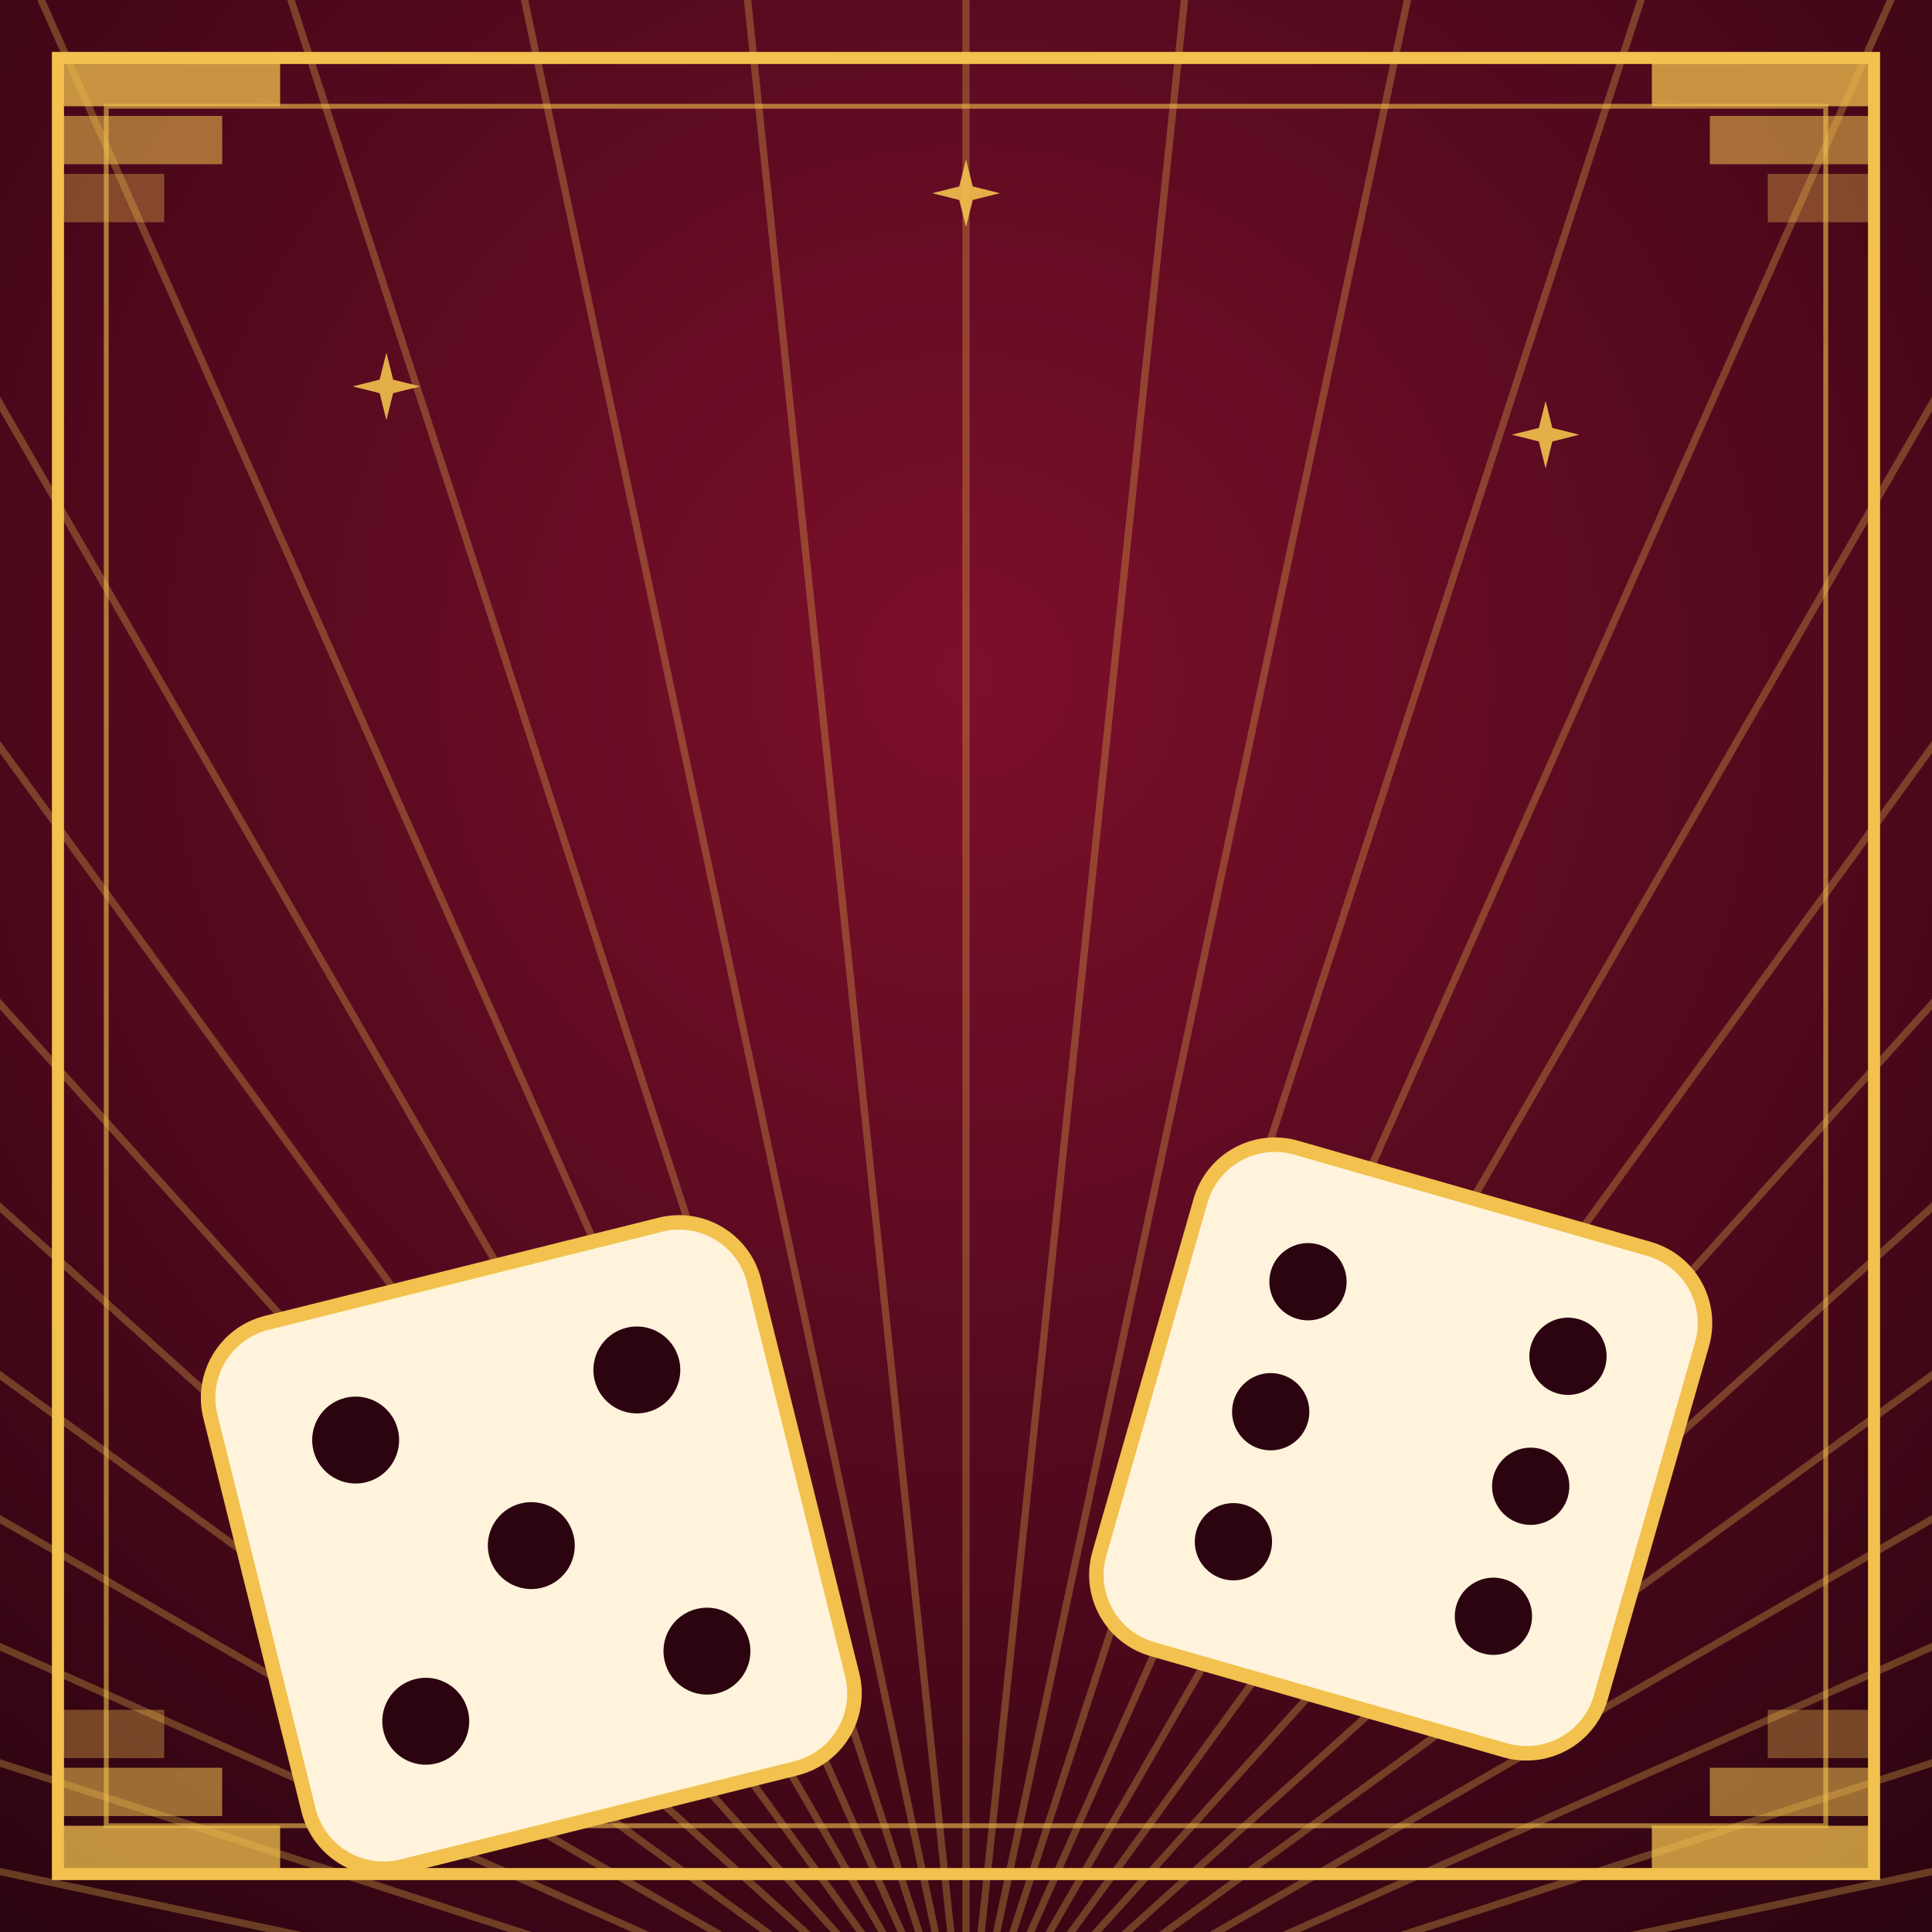
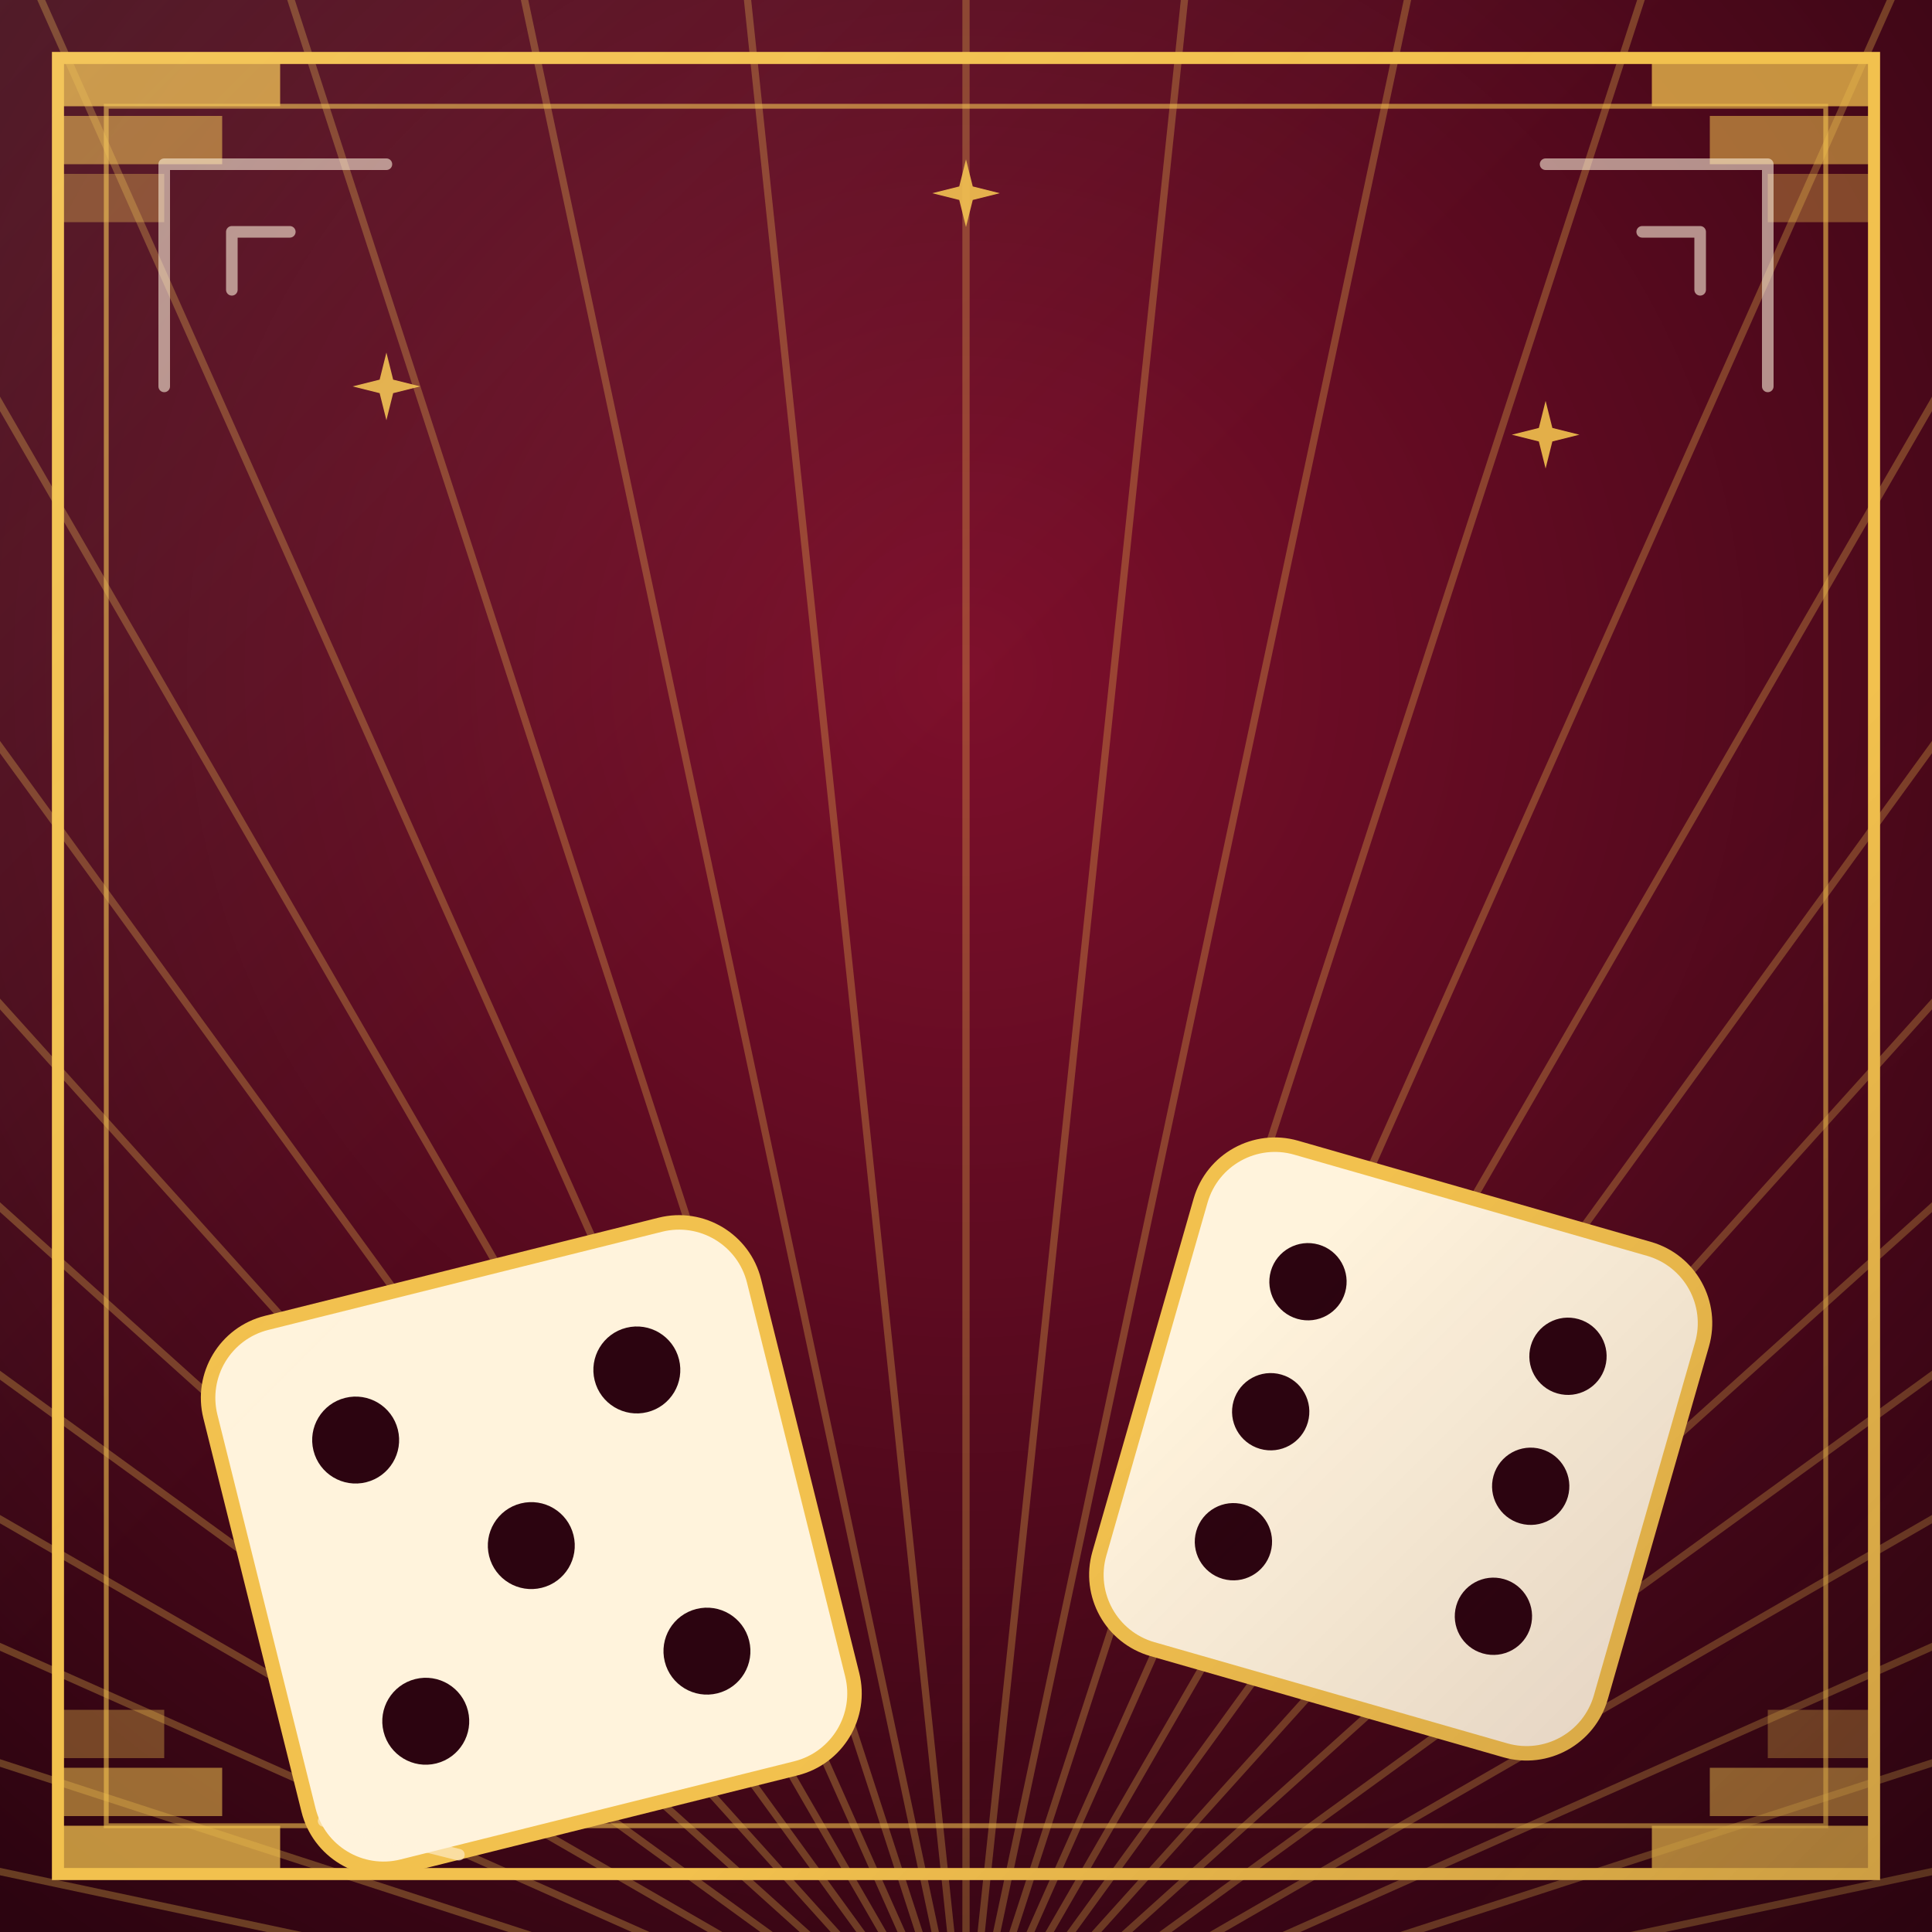
<svg xmlns="http://www.w3.org/2000/svg" viewBox="0 0 400 400" preserveAspectRatio="xMidYMid slice">
  <defs>
    <radialGradient id="bg" cx="0.5" cy="0.35" r="0.8">
      <stop offset="0" stop-color="#7d0f2b" stop-opacity="1" />
      <stop offset="1" stop-color="#2c0410" stop-opacity="1" />
    </radialGradient>
  </defs>
  <rect x="0" y="0" width="400" height="400" fill="url(#bg)" />
  <line x1="200" y1="430" x2="-320" y2="430" stroke="#f2c14e" stroke-width="1.5" opacity="0.3" />
  <line x1="200" y1="430" x2="-317.2" y2="375.6" stroke="#f2c14e" stroke-width="1.5" opacity="0.3" />
  <line x1="200" y1="430" x2="-308.6" y2="321.9" stroke="#f2c14e" stroke-width="1.5" opacity="0.3" />
  <line x1="200" y1="430" x2="-294.5" y2="269.3" stroke="#f2c14e" stroke-width="1.5" opacity="0.3" />
  <line x1="200" y1="430" x2="-275" y2="218.5" stroke="#f2c14e" stroke-width="1.5" opacity="0.3" />
  <line x1="200" y1="430" x2="-250.3" y2="170" stroke="#f2c14e" stroke-width="1.5" opacity="0.3" />
  <line x1="200" y1="430" x2="-220.7" y2="124.4" stroke="#f2c14e" stroke-width="1.5" opacity="0.3" />
  <line x1="200" y1="430" x2="-186.4" y2="82.1" stroke="#f2c14e" stroke-width="1.5" opacity="0.3" />
  <line x1="200" y1="430" x2="-147.9" y2="43.6" stroke="#f2c14e" stroke-width="1.5" opacity="0.3" />
  <line x1="200" y1="430" x2="-105.6" y2="9.3" stroke="#f2c14e" stroke-width="1.5" opacity="0.3" />
  <line x1="200" y1="430" x2="-60" y2="-20.3" stroke="#f2c14e" stroke-width="1.5" opacity="0.3" />
  <line x1="200" y1="430" x2="-11.5" y2="-45" stroke="#f2c14e" stroke-width="1.5" opacity="0.3" />
  <line x1="200" y1="430" x2="39.3" y2="-64.5" stroke="#f2c14e" stroke-width="1.5" opacity="0.3" />
  <line x1="200" y1="430" x2="91.9" y2="-78.6" stroke="#f2c14e" stroke-width="1.5" opacity="0.3" />
  <line x1="200" y1="430" x2="145.6" y2="-87.2" stroke="#f2c14e" stroke-width="1.5" opacity="0.3" />
  <line x1="200" y1="430" x2="200" y2="-90" stroke="#f2c14e" stroke-width="1.5" opacity="0.3" />
  <line x1="200" y1="430" x2="254.4" y2="-87.2" stroke="#f2c14e" stroke-width="1.5" opacity="0.3" />
  <line x1="200" y1="430" x2="308.1" y2="-78.6" stroke="#f2c14e" stroke-width="1.5" opacity="0.3" />
  <line x1="200" y1="430" x2="360.7" y2="-64.5" stroke="#f2c14e" stroke-width="1.5" opacity="0.3" />
  <line x1="200" y1="430" x2="411.5" y2="-45" stroke="#f2c14e" stroke-width="1.5" opacity="0.3" />
  <line x1="200" y1="430" x2="460" y2="-20.3" stroke="#f2c14e" stroke-width="1.5" opacity="0.3" />
  <line x1="200" y1="430" x2="505.6" y2="9.3" stroke="#f2c14e" stroke-width="1.5" opacity="0.3" />
  <line x1="200" y1="430" x2="547.9" y2="43.6" stroke="#f2c14e" stroke-width="1.5" opacity="0.3" />
  <line x1="200" y1="430" x2="586.4" y2="82.1" stroke="#f2c14e" stroke-width="1.5" opacity="0.3" />
  <line x1="200" y1="430" x2="620.7" y2="124.4" stroke="#f2c14e" stroke-width="1.5" opacity="0.3" />
  <line x1="200" y1="430" x2="650.3" y2="170" stroke="#f2c14e" stroke-width="1.5" opacity="0.3" />
  <line x1="200" y1="430" x2="675" y2="218.5" stroke="#f2c14e" stroke-width="1.5" opacity="0.3" />
  <line x1="200" y1="430" x2="694.5" y2="269.3" stroke="#f2c14e" stroke-width="1.5" opacity="0.3" />
  <line x1="200" y1="430" x2="708.6" y2="321.9" stroke="#f2c14e" stroke-width="1.5" opacity="0.3" />
  <line x1="200" y1="430" x2="717.2" y2="375.6" stroke="#f2c14e" stroke-width="1.5" opacity="0.3" />
  <line x1="200" y1="430" x2="720" y2="430" stroke="#f2c14e" stroke-width="1.5" opacity="0.3" />
  <rect x="12" y="12" width="376" height="376" fill="none" stroke="#f2c14e" stroke-width="2.5" />
  <rect x="22" y="22" width="356" height="356" fill="none" stroke="#f2c14e" stroke-width="1" opacity="0.6" />
  <rect x="12" y="12" width="46" height="10" fill="#f2c14e" opacity="0.75" transform="translate(0 0)" />
  <rect x="12" y="12" width="34" height="10" fill="#f2c14e" opacity="0.55" transform="translate(0 12)" />
  <rect x="12" y="12" width="22" height="10" fill="#f2c14e" opacity="0.35" transform="translate(0 24)" />
  <rect x="342" y="12" width="46" height="10" fill="#f2c14e" opacity="0.75" transform="translate(0 0)" />
  <rect x="354" y="12" width="34" height="10" fill="#f2c14e" opacity="0.55" transform="translate(0 12)" />
  <rect x="366" y="12" width="22" height="10" fill="#f2c14e" opacity="0.35" transform="translate(0 24)" />
  <rect x="12" y="378" width="46" height="10" fill="#f2c14e" opacity="0.75" transform="translate(0 0)" />
  <rect x="12" y="366" width="34" height="10" fill="#f2c14e" opacity="0.55" transform="translate(0 0)" />
  <rect x="12" y="354" width="22" height="10" fill="#f2c14e" opacity="0.35" transform="translate(0 0)" />
  <rect x="342" y="378" width="46" height="10" fill="#f2c14e" opacity="0.75" transform="translate(0 0)" />
  <rect x="354" y="366" width="34" height="10" fill="#f2c14e" opacity="0.55" transform="translate(0 0)" />
  <rect x="366" y="354" width="22" height="10" fill="#f2c14e" opacity="0.35" transform="translate(0 0)" />
  <g transform="rotate(-14 110 320)">
    <rect x="52" y="262" width="116" height="116" fill="#fff3dc" rx="16" stroke="#f2c14e" stroke-width="3" />
    <circle cx="80" cy="290" r="9" fill="#2c0410" />
    <circle cx="110" cy="320" r="9" fill="#2c0410" />
    <circle cx="140" cy="350" r="9" fill="#2c0410" />
    <circle cx="80" cy="350" r="9" fill="#2c0410" />
    <circle cx="140" cy="290" r="9" fill="#2c0410" />
  </g>
  <g transform="rotate(16 290 300)">
    <rect x="236" y="246" width="108" height="108" fill="#fff3dc" rx="16" stroke="#f2c14e" stroke-width="3" />
    <circle cx="262" cy="272" r="8" fill="#2c0410" />
    <circle cx="318" cy="328" r="8" fill="#2c0410" />
    <circle cx="262" cy="328" r="8" fill="#2c0410" />
    <circle cx="318" cy="272" r="8" fill="#2c0410" />
    <circle cx="262" cy="300" r="8" fill="#2c0410" />
    <circle cx="318" cy="300" r="8" fill="#2c0410" />
  </g>
  <polygon points="80,73 81.4,78.6 87,80 81.4,81.4 80,87 78.6,81.4 73,80 78.6,78.6" fill="#f2c14e" opacity="0.9" />
  <polygon points="320,83 321.4,88.6 327,90 321.4,91.4 320,97 318.6,91.4 313,90 318.6,88.6" fill="#f2c14e" opacity="0.9" />
  <polygon points="200,33 201.4,38.6 207,40 201.4,41.4 200,47 198.6,41.4 193,40 198.6,38.6" fill="#f2c14e" opacity="0.9" />
+   <path d="M34 80V34H80 M320 34h46v46 M48 60V48h12 M340 48h12v12 M67 377l16 4m4 1 8 2" fill="none" stroke="#fff3dc" stroke-width="2.4" stroke-linecap="round" stroke-linejoin="round" opacity="0.58" />
+   <defs>
+     <linearGradient id="print-wash" x1="0" y1="0" x2="1" y2="1">
+       <stop offset="0" stop-color="#fff3dc" stop-opacity="0.09" />
+       <stop offset="0.44" stop-color="#fff3dc" stop-opacity="0" />
+       <stop offset="0.66" stop-color="#2c0410" stop-opacity="0" />
+       <stop offset="1" stop-color="#2c0410" stop-opacity="0.2" />
+     </linearGradient>
+   </defs>
+   <rect x="0" y="0" width="400" height="400" fill="url(#print-wash)" />
</svg>
